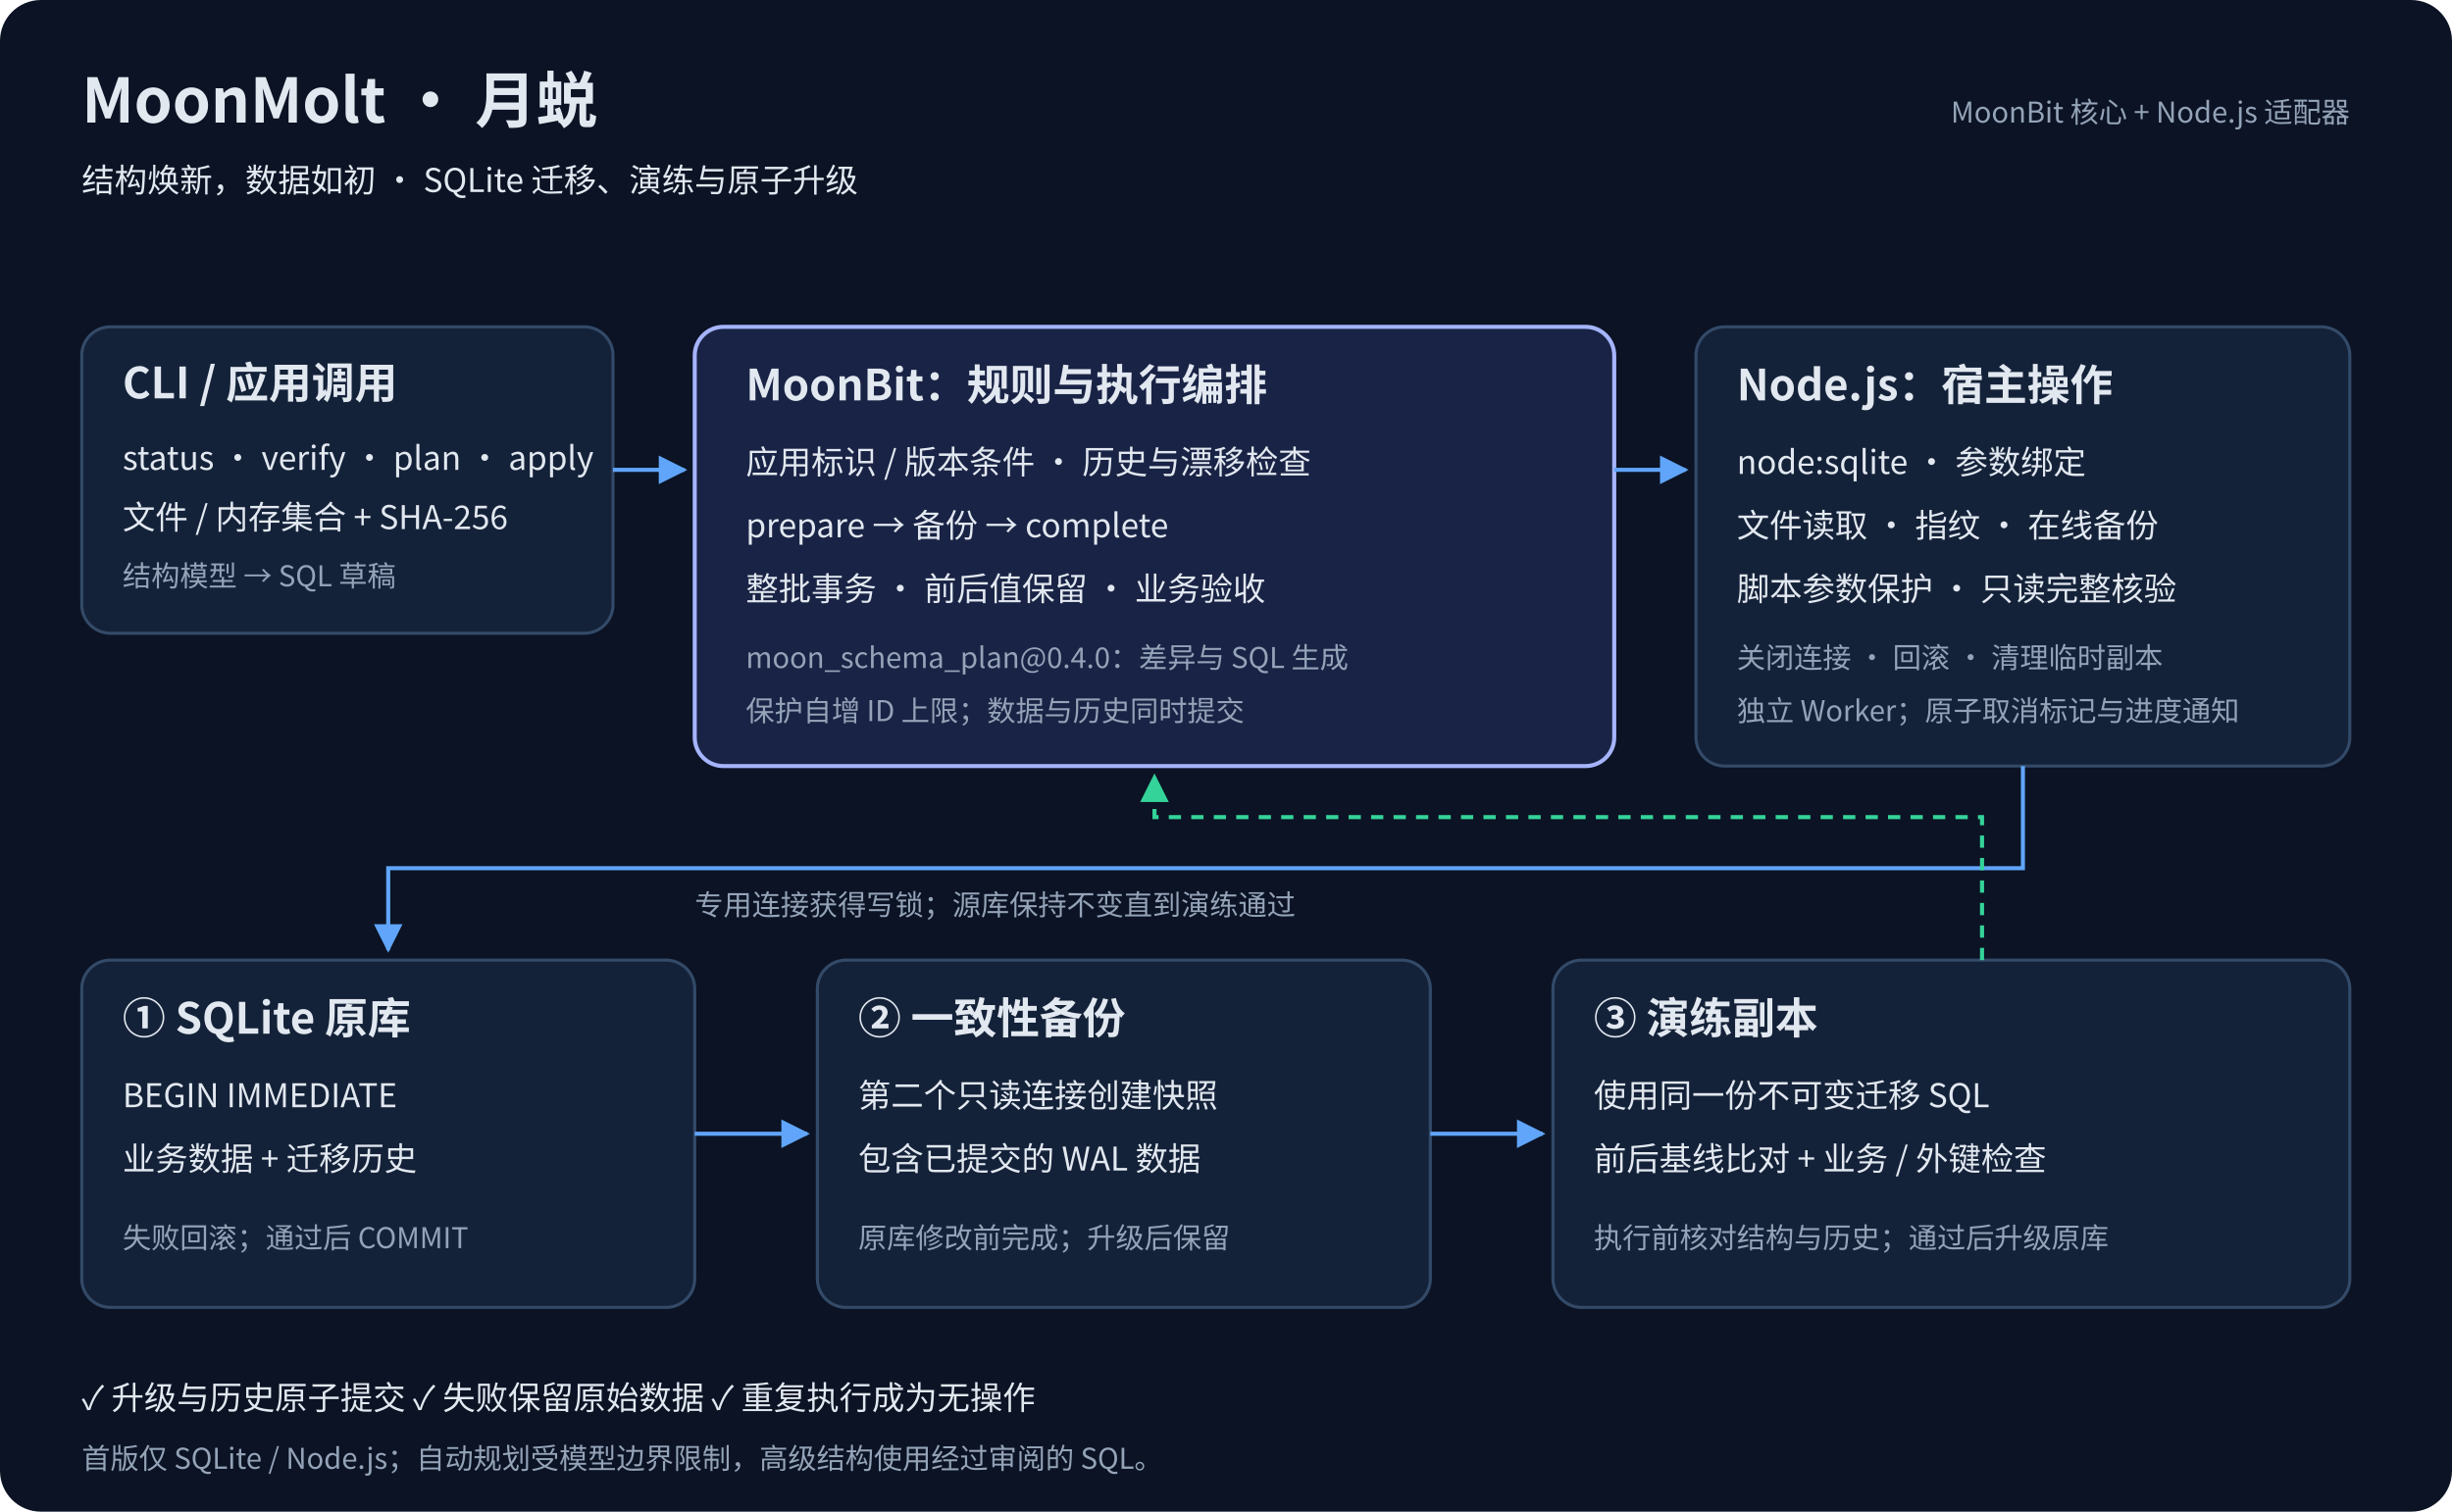
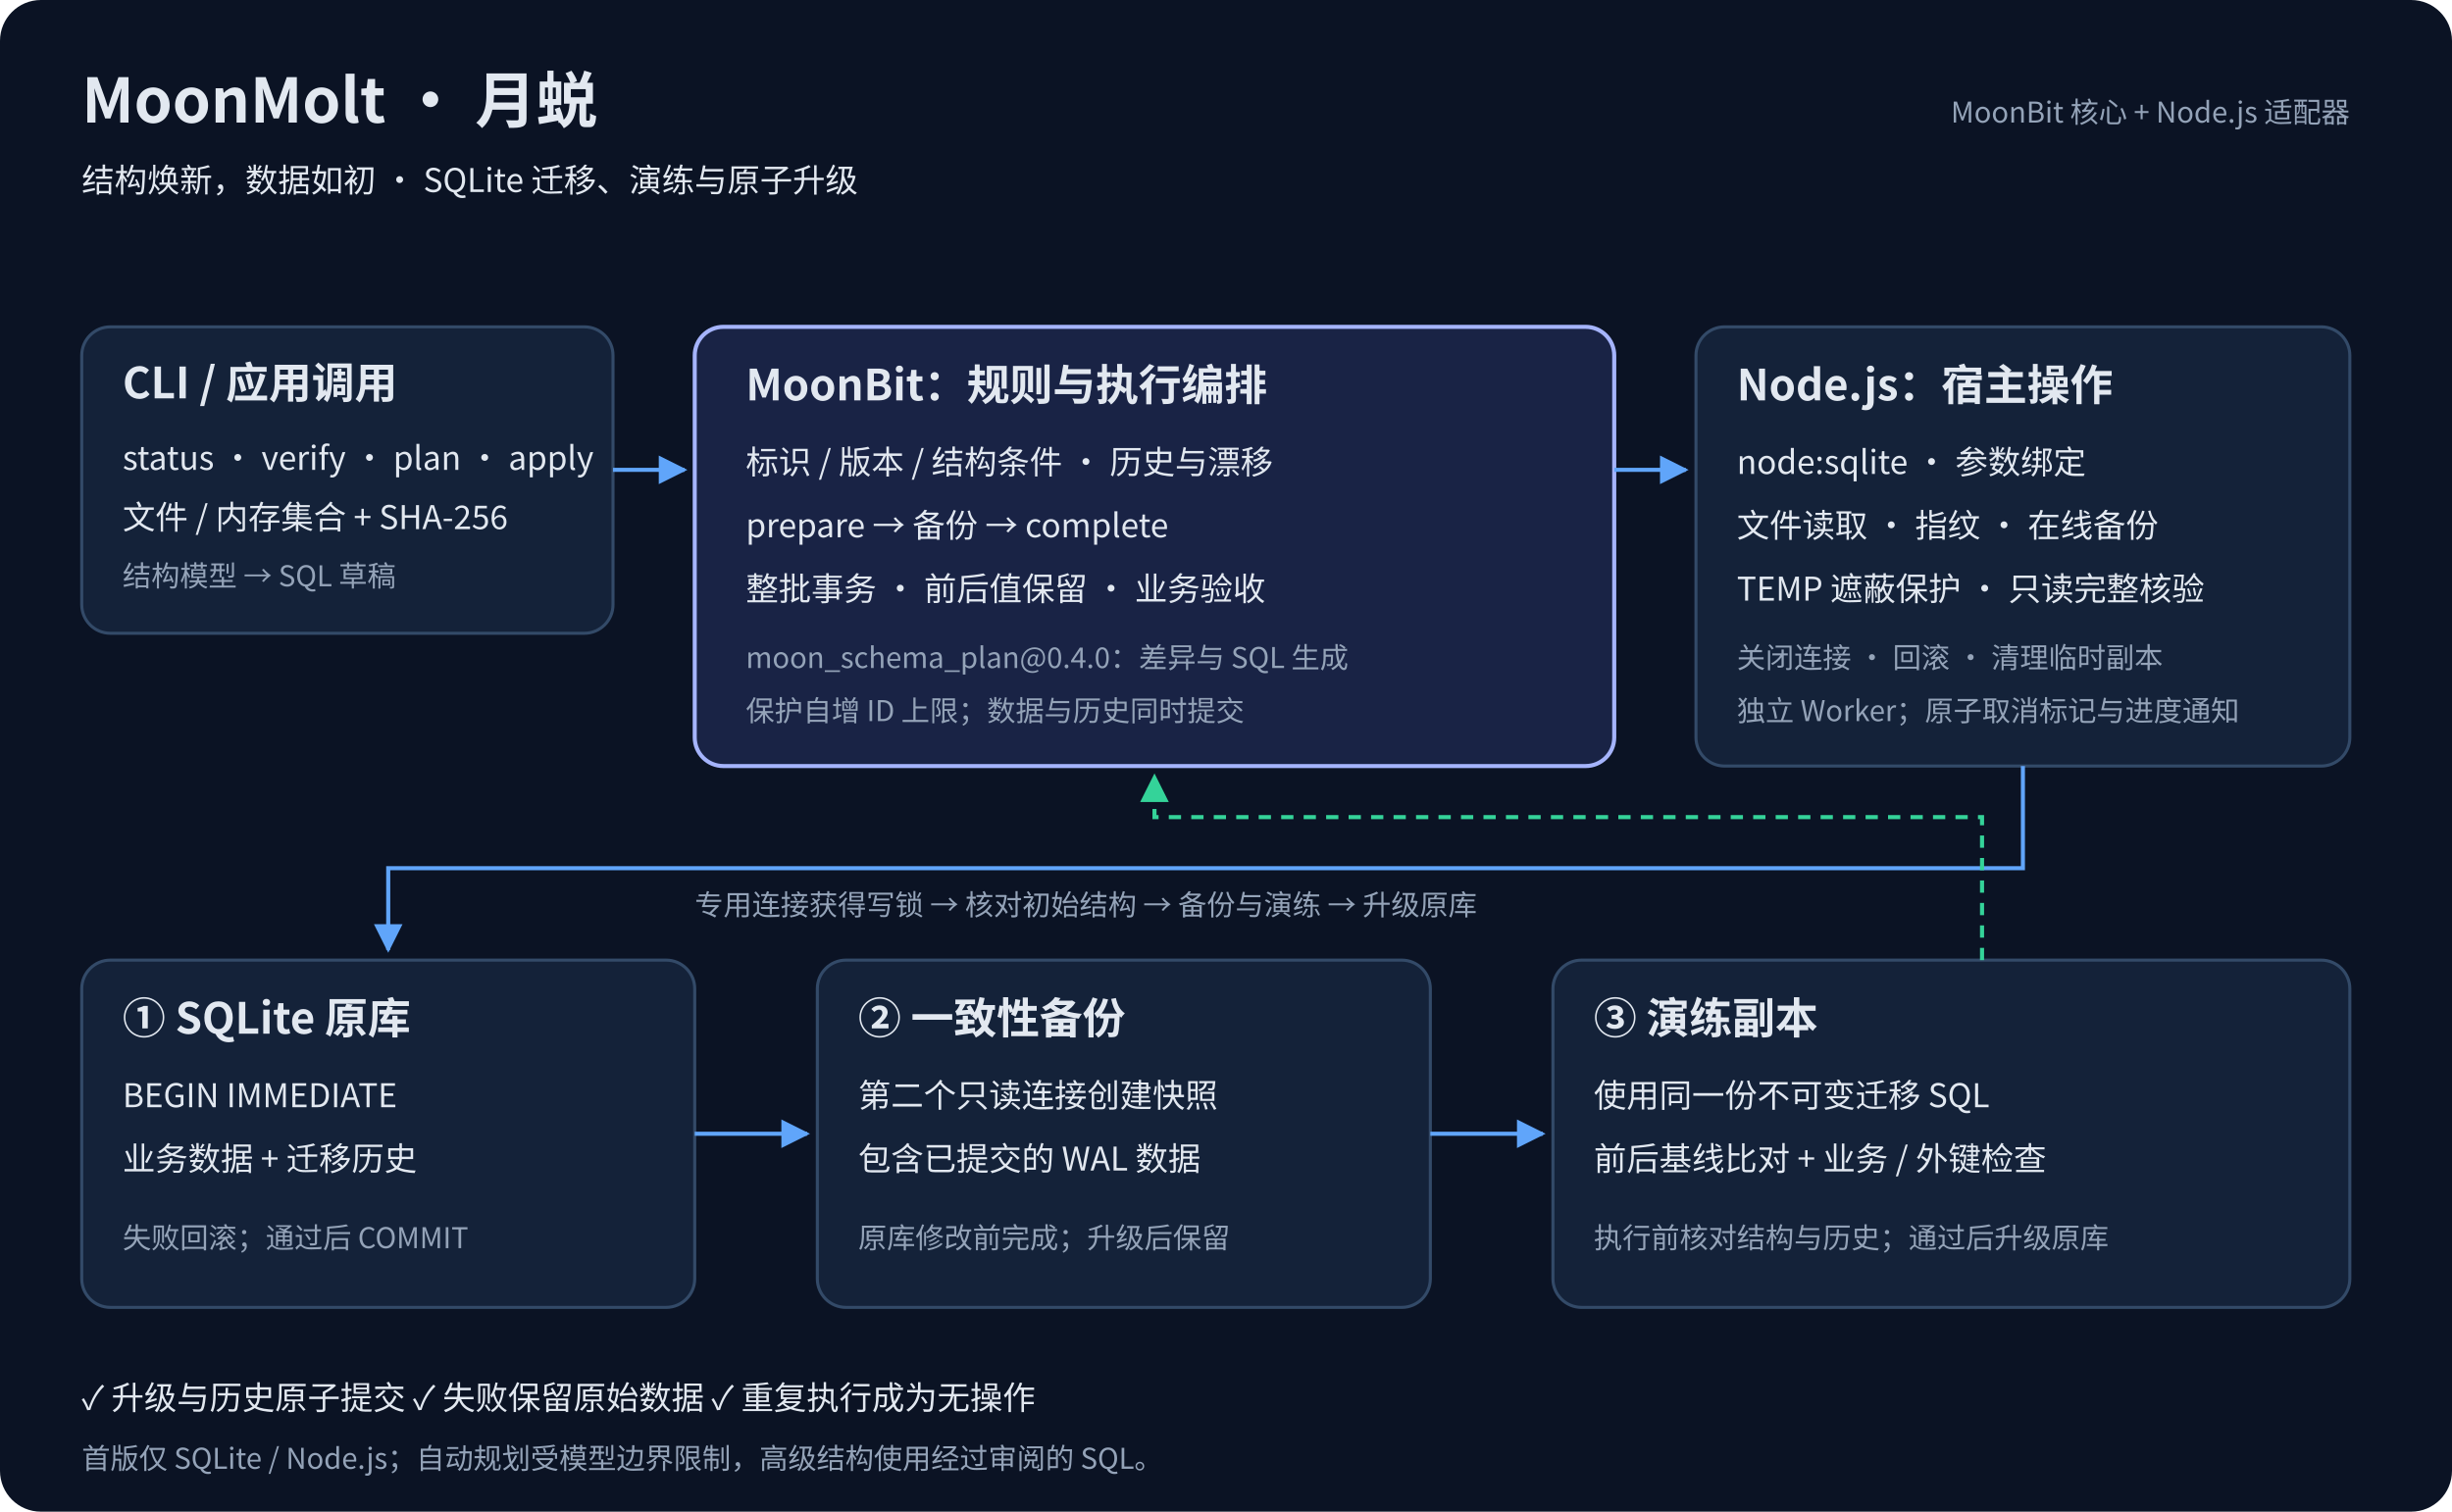
<svg xmlns="http://www.w3.org/2000/svg" width="1200" height="740" viewBox="0 0 1200 740" role="img" aria-labelledby="title desc">
  <defs>
    <marker id="arrow" viewBox="0 0 10 10" refX="9" refY="5" markerWidth="7" markerHeight="7" orient="auto-start-reverse">
      <path d="M0 0L10 5L0 10Z" fill="#60a5fa" />
    </marker>
    <marker id="check" viewBox="0 0 10 10" refX="9" refY="5" markerWidth="7" markerHeight="7" orient="auto">
      <path d="M0 0L10 5L0 10Z" fill="#34d399" />
    </marker>
    <style>
      text{font-family:'Microsoft YaHei','Noto Sans CJK SC',sans-serif;fill:#e2e8f0}
      .title{font-size:30px;font-weight:700}.heading{font-size:21px;font-weight:700}.body{font-size:16px}.small{font-size:14px;fill:#94a3b8}
      .box{fill:#142239;stroke:#334a68;stroke-width:1.5}.core{fill:#192345;stroke:#a5b4fc;stroke-width:2}.line{fill:none;stroke:#60a5fa;stroke-width:2;marker-end:url(#arrow)}
    </style>
  </defs>
  <rect width="1200" height="740" rx="20" fill="#0b1324" />
  <text x="40" y="60" class="title">MoonMolt · 月蜕</text>
  <text x="40" y="94" class="body">结构焕新，数据如初 · SQLite 迁移、演练与原子升级</text>
  <text x="1150" y="60" class="small" text-anchor="end">MoonBit 核心 + Node.js 适配器</text>
  <rect x="40" y="160" width="260" height="150" rx="14" class="box" />
  <text x="60" y="195" class="heading">CLI / 应用调用</text>
  <text x="60" y="230" class="body">status · verify · plan · apply</text>
  <text x="60" y="259" class="body">文件 / 内存集合 + SHA-256</text>
  <text x="60" y="287" class="small">结构模型 → SQL 草稿</text>
  <rect x="340" y="160" width="450" height="215" rx="14" class="core" />
  <text x="365" y="196" class="heading">MoonBit：规则与执行编排</text>
-   <text x="365" y="232" class="body">应用标识 / 版本条件 · 历史与漂移检查</text>
+   <text x="365" y="232" class="body">标识 / 版本 / 结构条件 · 历史与漂移</text>
  <text x="365" y="263" class="body">prepare → 备份 → complete</text>
  <text x="365" y="294" class="body">整批事务 · 前后值保留 · 业务验收</text>
  <text x="365" y="327" class="small">moon_schema_plan@0.4.0：差异与 SQL 生成</text>
  <text x="365" y="353" class="small">保护自增 ID 上限；数据与历史同时提交</text>
  <rect x="830" y="160" width="320" height="215" rx="14" class="box" />
  <text x="850" y="196" class="heading">Node.js：宿主操作</text>
  <text x="850" y="232" class="body">node:sqlite · 参数绑定</text>
  <text x="850" y="263" class="body">文件读取 · 指纹 · 在线备份</text>
-   <text x="850" y="294" class="body">脚本参数保护 · 只读完整核验</text>
+   <text x="850" y="294" class="body">TEMP 遮蔽保护 · 只读完整核验</text>
  <text x="850" y="327" class="small">关闭连接 · 回滚 · 清理临时副本</text>
  <text x="850" y="353" class="small">独立 Worker；原子取消标记与进度通知</text>
  <path d="M300 230H335" class="line" />
  <path d="M790 230H825" class="line" />
  <path d="M990 375V425H190V465" class="line" />
-   <text x="340" y="448" class="small">专用连接获得写锁；源库保持不变直到演练通过</text>
+   <text x="340" y="448" class="small">专用连接获得写锁 → 核对初始结构 → 备份与演练 → 升级原库</text>
  <rect x="40" y="470" width="300" height="170" rx="14" class="box" />
  <text x="60" y="506" class="heading">① SQLite 原库</text>
  <text x="60" y="542" class="body">BEGIN IMMEDIATE</text>
  <text x="60" y="573" class="body">业务数据 + 迁移历史</text>
  <text x="60" y="611" class="small">失败回滚；通过后 COMMIT</text>
  <rect x="400" y="470" width="300" height="170" rx="14" class="box" />
  <text x="420" y="506" class="heading">② 一致性备份</text>
  <text x="420" y="542" class="body">第二个只读连接创建快照</text>
  <text x="420" y="573" class="body">包含已提交的 WAL 数据</text>
  <text x="420" y="611" class="small">原库修改前完成；升级后保留</text>
  <rect x="760" y="470" width="390" height="170" rx="14" class="box" />
  <text x="780" y="506" class="heading">③ 演练副本</text>
  <text x="780" y="542" class="body">使用同一份不可变迁移 SQL</text>
  <text x="780" y="573" class="body">前后基线比对 + 业务 / 外键检查</text>
  <text x="780" y="611" class="small">执行前核对结构与历史；通过后升级原库</text>
  <path d="M340 555H395" class="line" />
  <path d="M700 555H755" class="line" />
  <path d="M970 470V400H565V380" fill="none" stroke="#34d399" stroke-width="2" stroke-dasharray="6 5" marker-end="url(#check)" />
  <text x="40" y="690" class="body">✓ 升级与历史原子提交     ✓ 失败保留原始数据     ✓ 重复执行成为无操作</text>
  <text x="40" y="719" class="small">首版仅 SQLite / Node.js；自动规划受模型边界限制，高级结构使用经过审阅的 SQL。</text>
</svg>
